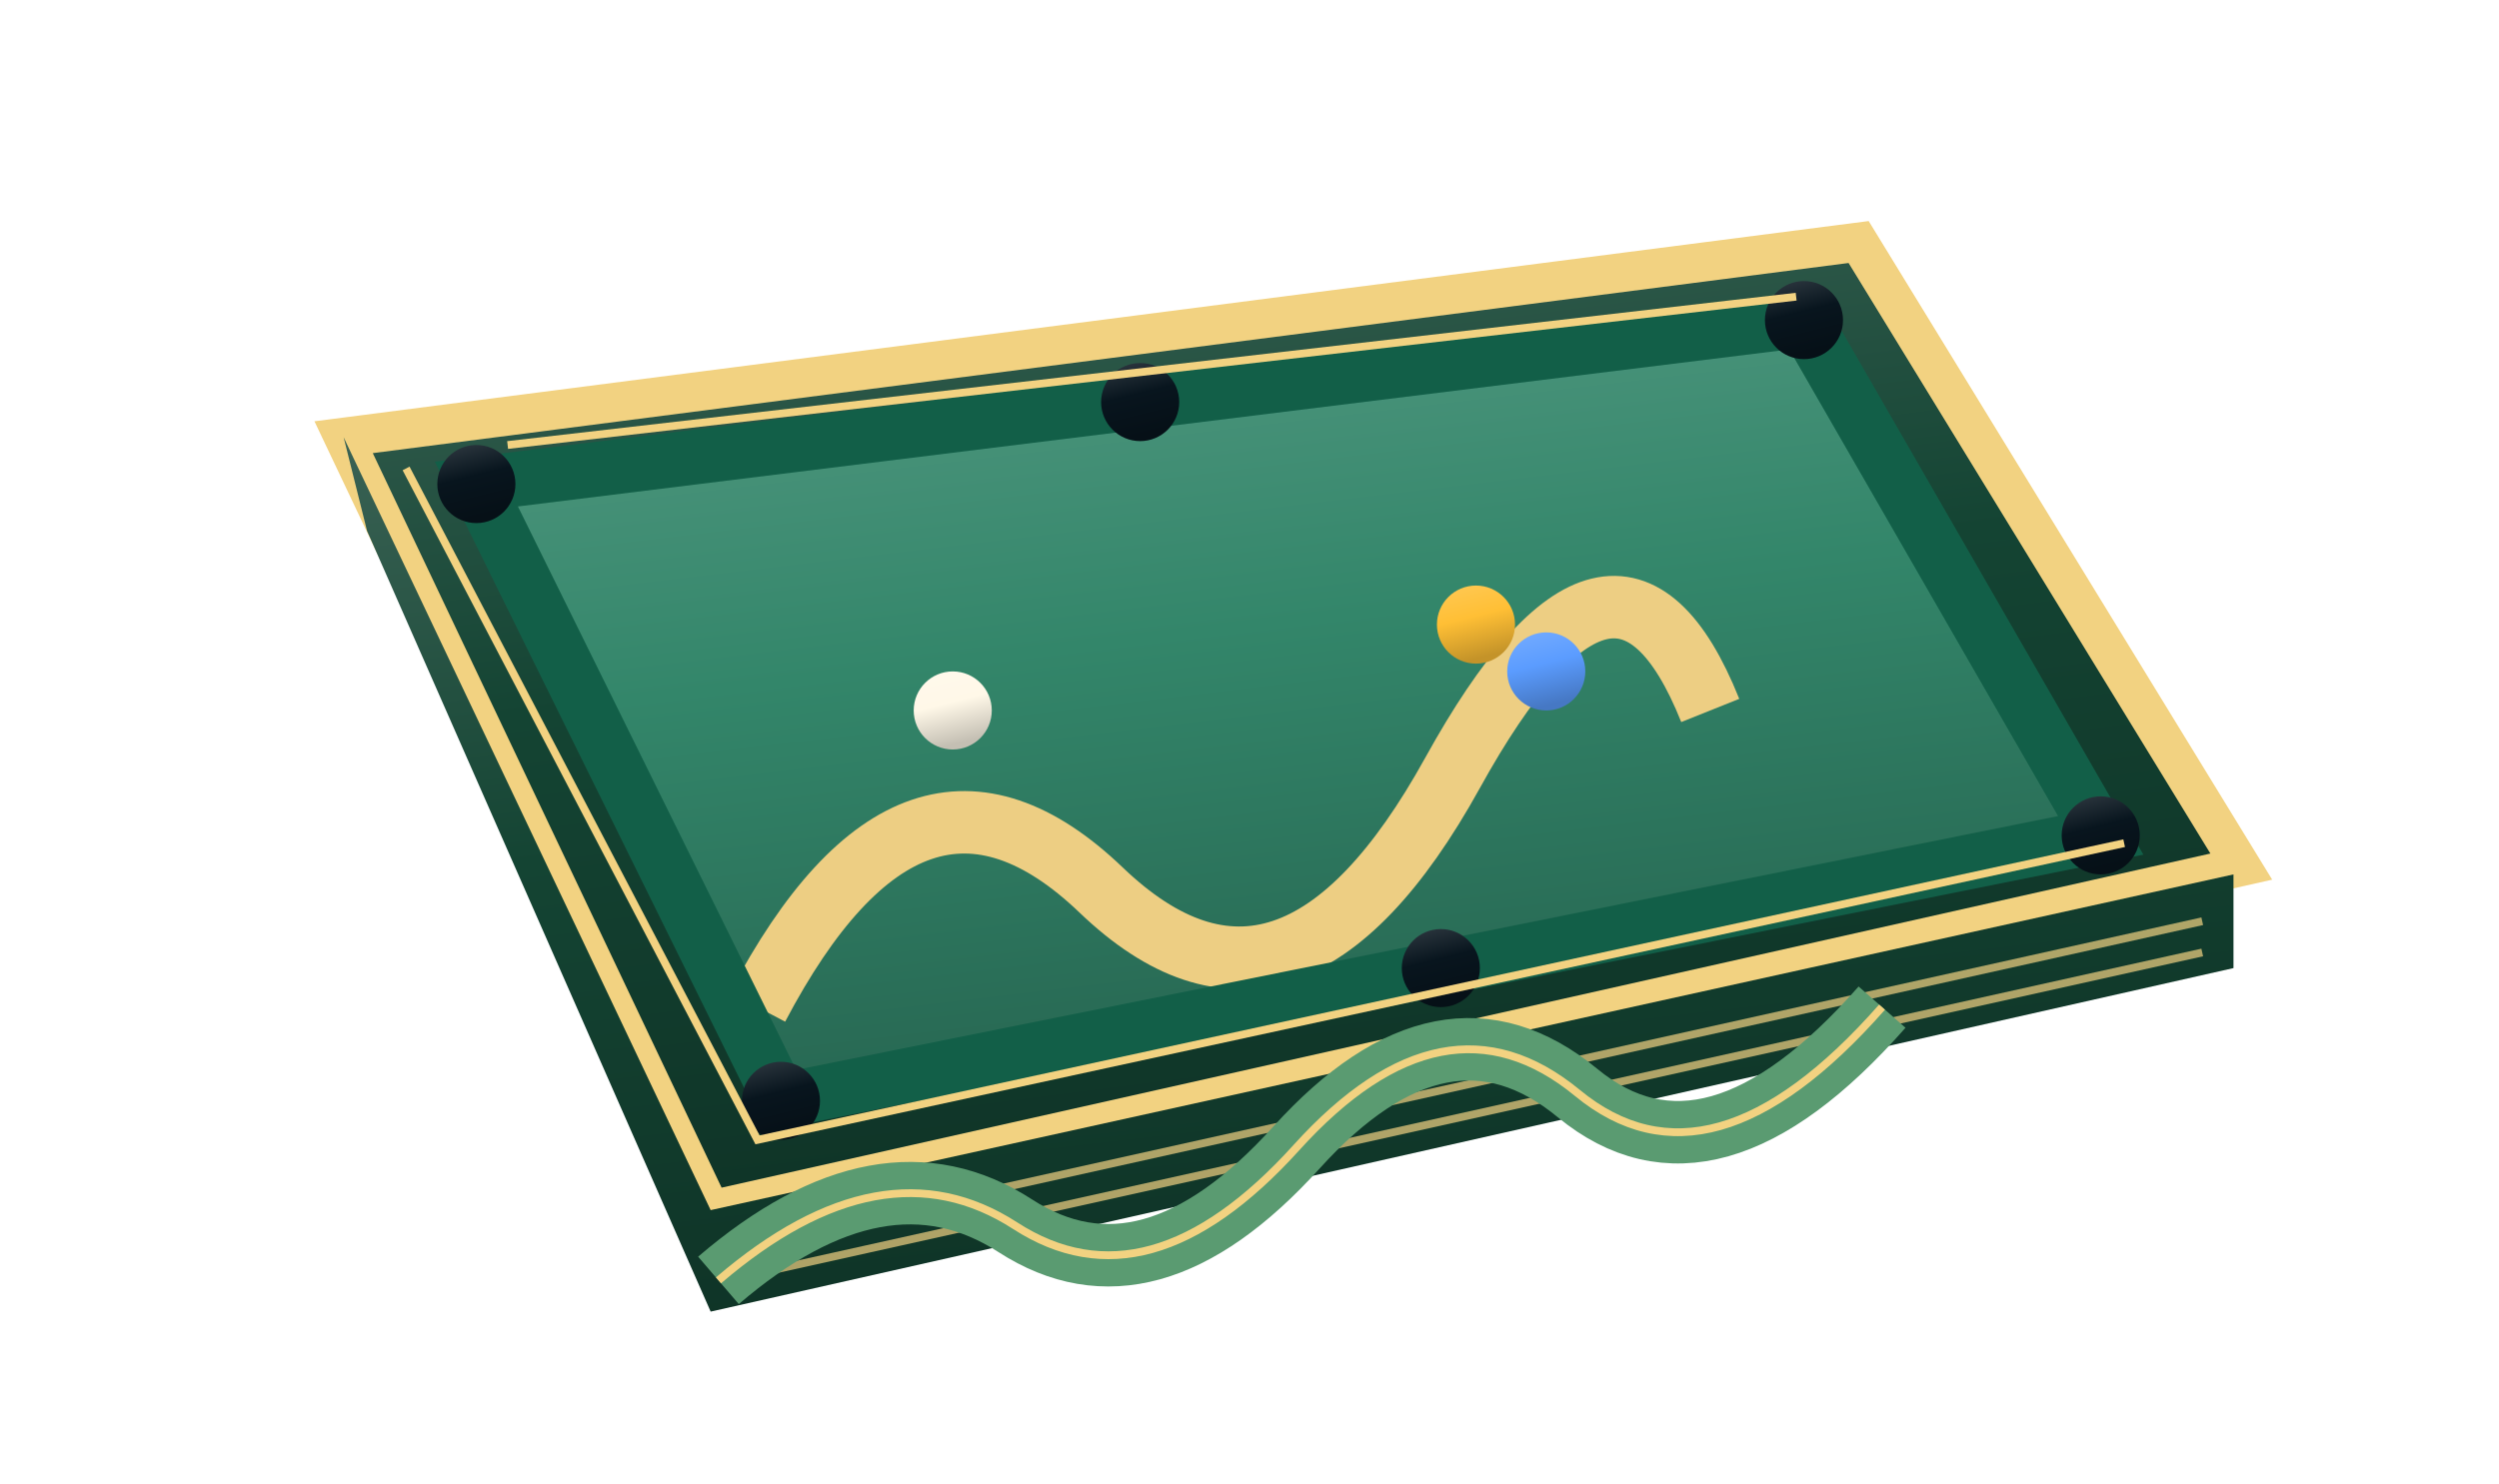
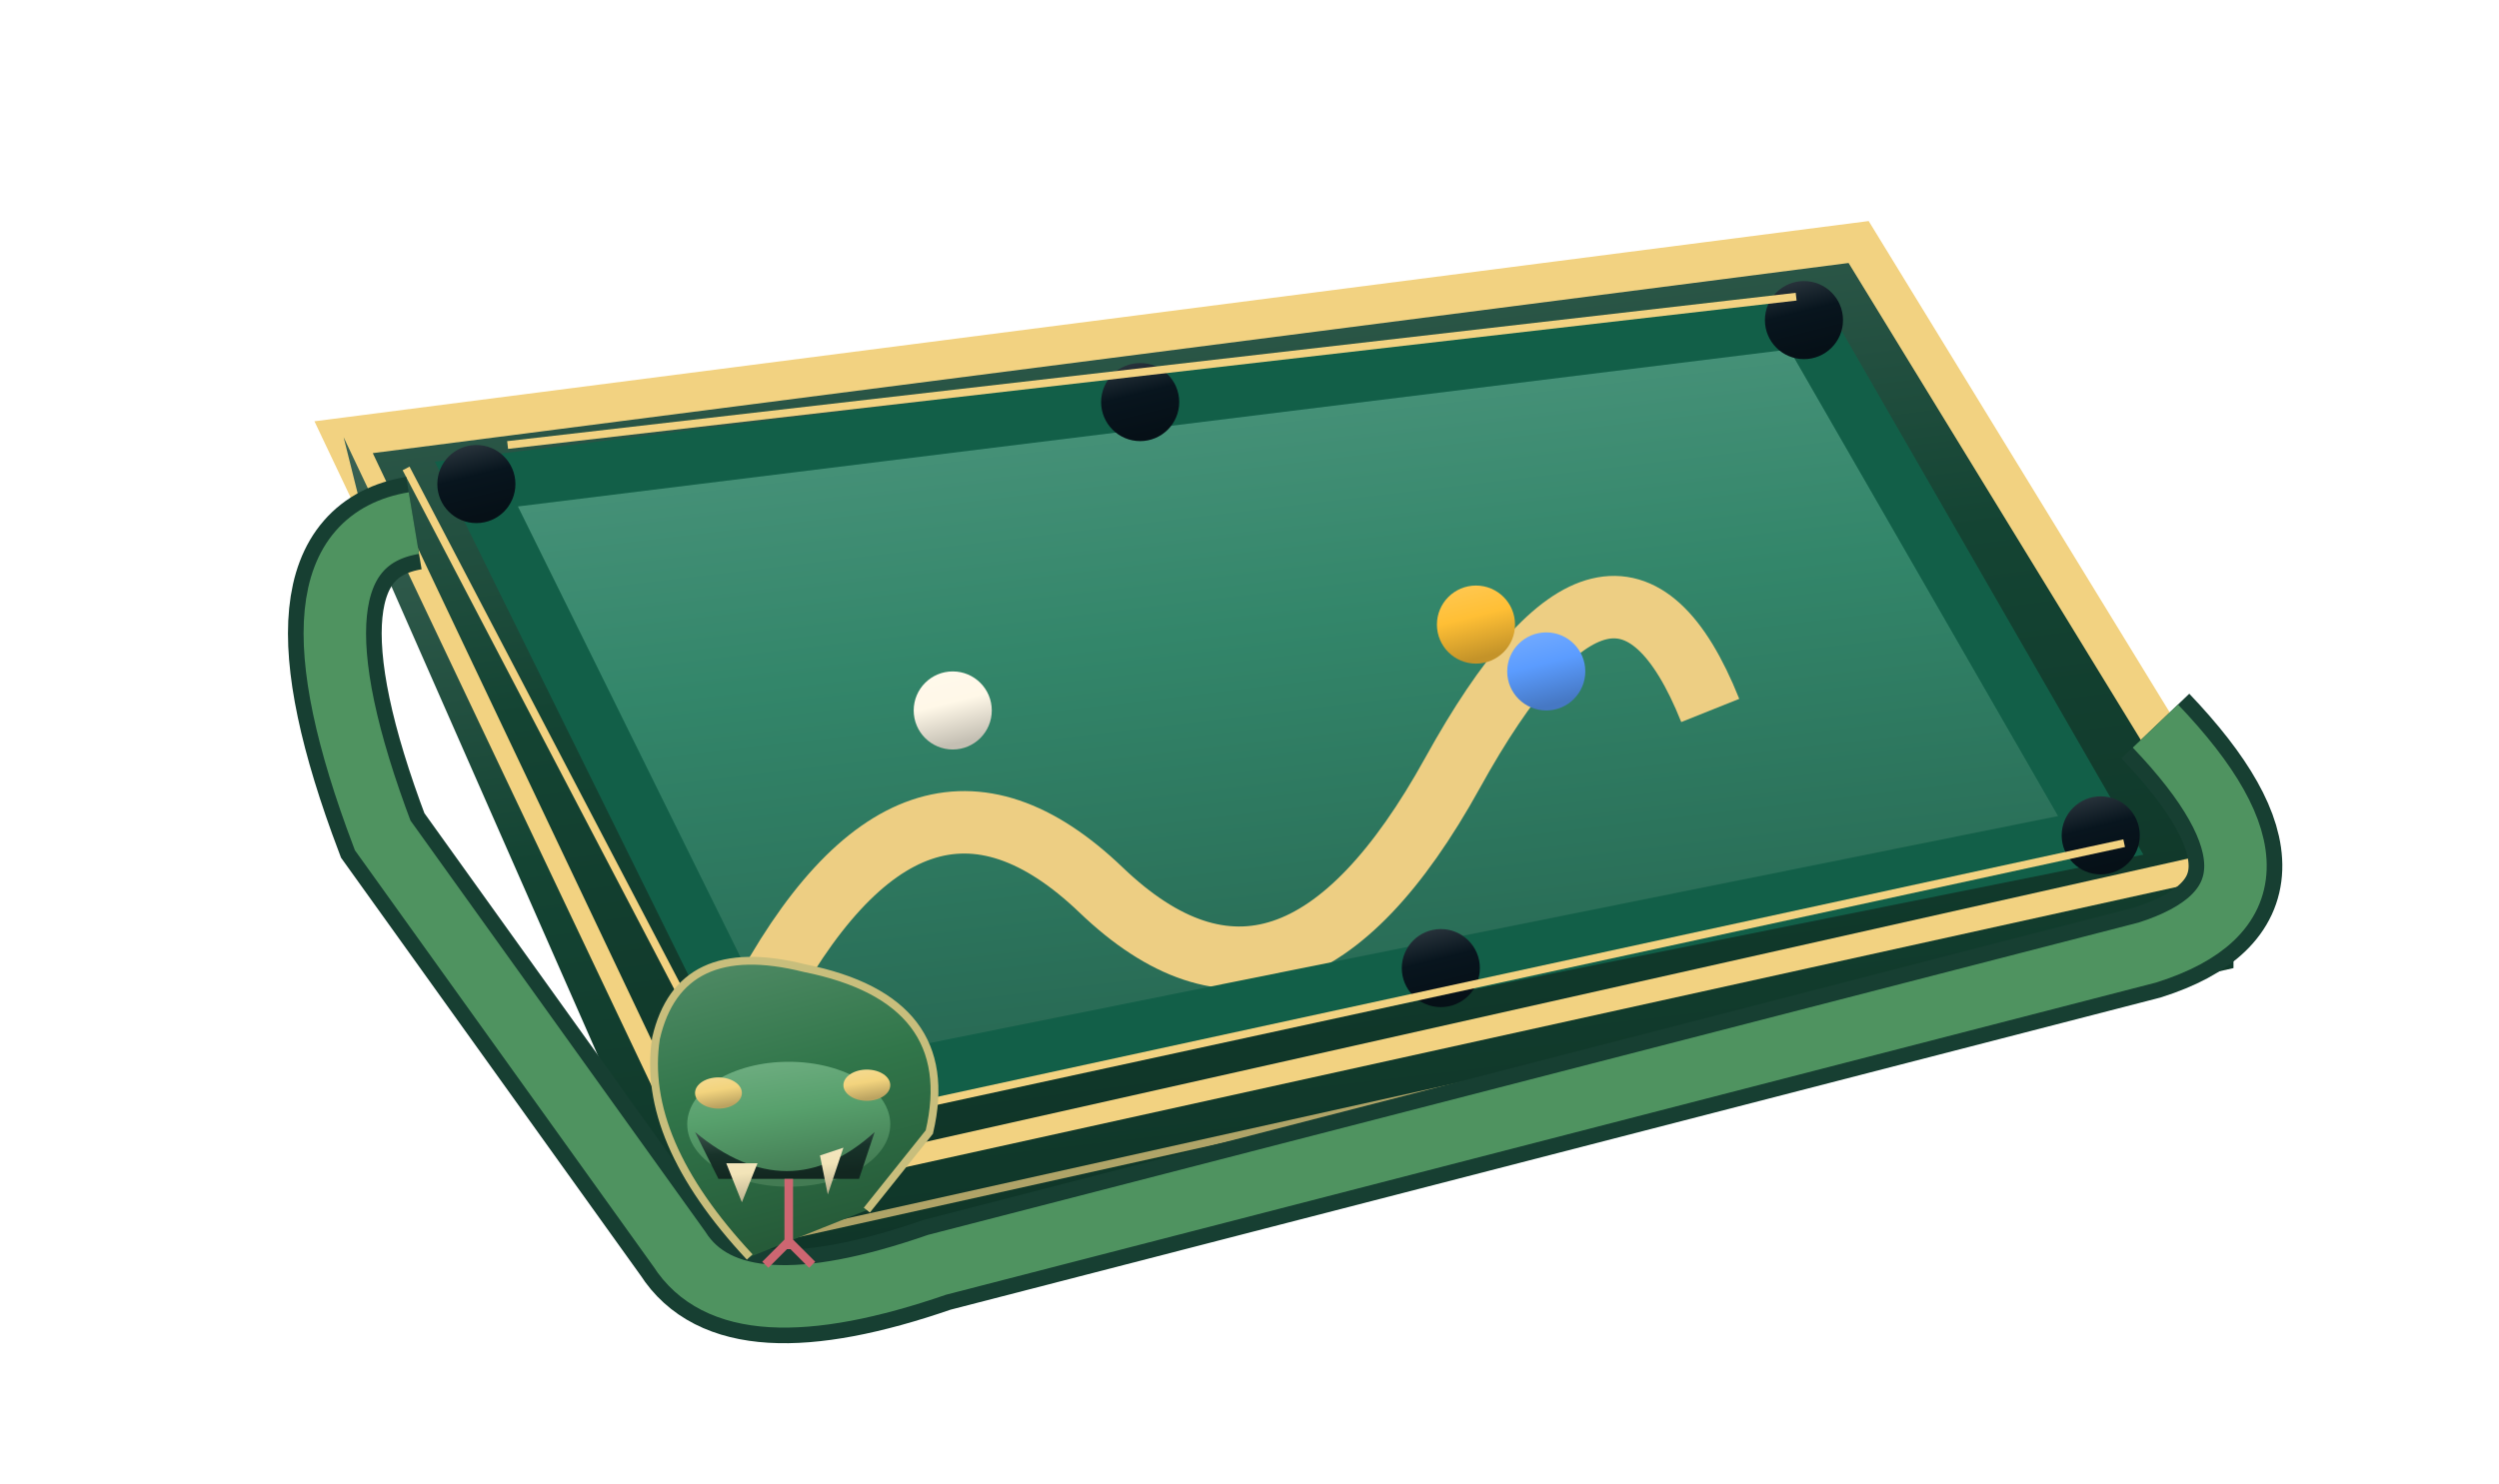
<svg xmlns="http://www.w3.org/2000/svg" viewBox="0 0 320 190" aria-hidden="true">
  <defs>
-     <linearGradient id="art15c0" x1="0" y1="0" x2="0.25" y2="1">
+     <linearGradient id="art2c0" x1="0" y1="0" x2="0.25" y2="1">
      <stop offset="0" stop-color="#3a6254" />
      <stop offset=".48" stop-color="#144433" />
      <stop offset="1" stop-color="#0f3427" />
    </linearGradient>
-     <linearGradient id="art15c1" x1="0" y1="0" x2="0.25" y2="1">
+     <linearGradient id="art2c1" x1="0" y1="0" x2="0.25" y2="1">
      <stop offset="0" stop-color="#f4d995" />
      <stop offset=".48" stop-color="#f2d281" />
      <stop offset="1" stop-color="#baa263" />
    </linearGradient>
-     <linearGradient id="art15c2" x1="0" y1="0" x2="0.25" y2="1">
+     <linearGradient id="art2c2" x1="0" y1="0" x2="0.25" y2="1">
      <stop offset="0" stop-color="#549982" />
      <stop offset=".48" stop-color="#33866a" />
      <stop offset="1" stop-color="#276752" />
    </linearGradient>
-     <linearGradient id="art15c3" x1="0" y1="0" x2="0.25" y2="1">
+     <linearGradient id="art2c3" x1="0" y1="0" x2="0.25" y2="1">
      <stop offset="0" stop-color="#f0d697" />
      <stop offset=".48" stop-color="#edce83" />
      <stop offset="1" stop-color="#b69f65" />
    </linearGradient>
-     <linearGradient id="art15c4" x1="0" y1="0" x2="0.25" y2="1">
+     <linearGradient id="art2c4" x1="0" y1="0" x2="0.25" y2="1">
      <stop offset="0" stop-color="#387965" />
      <stop offset=".48" stop-color="#125f48" />
      <stop offset="1" stop-color="#0e4937" />
    </linearGradient>
-     <linearGradient id="art15c5" x1="0" y1="0" x2="0.25" y2="1">
+     <linearGradient id="art2c5" x1="0" y1="0" x2="0.25" y2="1">
      <stop offset="0" stop-color="#303a42" />
      <stop offset=".48" stop-color="#08151e" />
      <stop offset="1" stop-color="#061017" />
    </linearGradient>
-     <linearGradient id="art15c6" x1="0" y1="0" x2="0.25" y2="1">
+     <linearGradient id="art2c6" x1="0" y1="0" x2="0.25" y2="1">
      <stop offset="0" stop-color="#fff9ec" />
      <stop offset=".48" stop-color="#fff8e8" />
      <stop offset="1" stop-color="#c4bfb3" />
    </linearGradient>
-     <linearGradient id="art15c7" x1="0" y1="0" x2="0.25" y2="1">
+     <linearGradient id="art2c7" x1="0" y1="0" x2="0.25" y2="1">
      <stop offset="0" stop-color="#ffc955" />
      <stop offset=".48" stop-color="#ffbf35" />
      <stop offset="1" stop-color="#c49329" />
    </linearGradient>
-     <linearGradient id="art15c8" x1="0" y1="0" x2="0.25" y2="1">
+     <linearGradient id="art2c8" x1="0" y1="0" x2="0.25" y2="1">
      <stop offset="0" stop-color="#75acff" />
      <stop offset=".48" stop-color="#5b9cff" />
      <stop offset="1" stop-color="#4678c4" />
    </linearGradient>
-     <linearGradient id="art15c9" x1="0" y1="0" x2="0.25" y2="1">
-       <stop offset="0" stop-color="#74ab88" />
-       <stop offset=".48" stop-color="#5a9b71" />
-       <stop offset="1" stop-color="#457757" />
+     <linearGradient id="art2c9" x1="0" y1="0" x2="0.25" y2="1">
+       <stop offset="0" stop-color="#3c5e53" />
+       <stop offset=".48" stop-color="#173f32" />
+       <stop offset="1" stop-color="#123127" />
+     </linearGradient>
+     <linearGradient id="art2c10" x1="0" y1="0" x2="0.25" y2="1">
+       <stop offset="0" stop-color="#6ba479" />
+       <stop offset=".48" stop-color="#4f9360" />
+       <stop offset="1" stop-color="#3d714a" />
+     </linearGradient>
+     <linearGradient id="art2c11" x1="0" y1="0" x2="0.25" y2="1">
+       <stop offset="0" stop-color="#528c67" />
+       <stop offset=".48" stop-color="#31764a" />
+       <stop offset="1" stop-color="#265b39" />
+     </linearGradient>
+     <linearGradient id="art2c12" x1="0" y1="0" x2="0.25" y2="1">
+       <stop offset="0" stop-color="#d1c891" />
+       <stop offset=".48" stop-color="#c8be7c" />
+       <stop offset="1" stop-color="#9a925f" />
+     </linearGradient>
+     <linearGradient id="art2c13" x1="0" y1="0" x2="0.25" y2="1">
+       <stop offset="0" stop-color="#72af84" />
+       <stop offset=".48" stop-color="#57a06c" />
+       <stop offset="1" stop-color="#437b53" />
+     </linearGradient>
+     <linearGradient id="art2c14" x1="0" y1="0" x2="0.25" y2="1">
+       <stop offset="0" stop-color="#3d544c" />
+       <stop offset=".48" stop-color="#18332a" />
+       <stop offset="1" stop-color="#122720" />
+     </linearGradient>
+     <linearGradient id="art2c15" x1="0" y1="0" x2="0.25" y2="1">
+       <stop offset="0" stop-color="#f4e8c3" />
+       <stop offset=".48" stop-color="#f2e4b8" />
+       <stop offset="1" stop-color="#bab08e" />
+     </linearGradient>
+     <linearGradient id="art2c16" x1="0" y1="0" x2="0.25" y2="1">
+       <stop offset="0" stop-color="#f5db93" />
+       <stop offset=".48" stop-color="#f3d47e" />
+       <stop offset="1" stop-color="#bba361" />
+     </linearGradient>
+     <linearGradient id="art2c17" x1="0" y1="0" x2="0.25" y2="1">
+       <stop offset="0" stop-color="#d57e88" />
+       <stop offset=".48" stop-color="#cd6671" />
+       <stop offset="1" stop-color="#9e4f57" />
    </linearGradient>
  </defs>
-   <path d="M44 56 238 31 287 111 91 155Z" fill="url(#art15c0)" stroke="#f2d281" stroke-width="5" />
-   <path d="M61 62 231 41 269 107 100 141Z" fill="url(#art15c2)" />
+   <path d="M44 56 238 31 287 111 91 155Z" fill="url(#art2c0)" stroke="#f2d281" stroke-width="5" />
+   <path d="M61 62 231 41 269 107 100 141Z" fill="url(#art2c2)" />
  <path d="M97 129q20-38 44-15t45-15 33-8" fill="none" stroke="#edce83" stroke-width="8" />
  <path d="M61 62 231 41 269 107 100 141Z" fill="none" stroke="#125f48" stroke-width="7" />
-   <g fill="url(#art15c5)">
+   <g fill="url(#art2c5)">
    <circle cx="61" cy="62" r="5" />
    <circle cx="231" cy="41" r="5" />
    <circle cx="269" cy="107" r="5" />
    <circle cx="100" cy="141" r="5" />
    <circle cx="146" cy="51.5" r="5" />
    <circle cx="184.5" cy="124" r="5" />
  </g>
-   <circle cx="122" cy="91" r="5" fill="url(#art15c6)" />
-   <circle cx="189" cy="80" r="5" fill="url(#art15c7)" />
-   <circle cx="198" cy="86" r="5" fill="url(#art15c8)" />
-   <path d="M47 68 91 168 286 124 286 112 91 155 44 56Z" fill="url(#art15c0)" />
+   <circle cx="122" cy="91" r="5" fill="url(#art2c6)" />
+   <circle cx="189" cy="80" r="5" fill="url(#art2c7)" />
+   <circle cx="198" cy="86" r="5" fill="url(#art2c8)" />
+   <path d="M47 68 91 168 286 124 286 112 91 155 44 56Z" fill="url(#art2c0)" />
  <path d="M93 160 282 118 M93 164 282 122" fill="none" stroke="#f2d281" stroke-width="1" opacity=".7" />
  <path d="M52 60 97 146 272 108 M65 57 230 38" fill="none" stroke="#f2d281" stroke-width="1" />
-   <path d="M92 164 Q113 146 130 157 T166 147 T202 140 T241 129" fill="none" stroke="#5a9b71" stroke-width="8" />
-   <path d="M92 164 Q113 146 130 157 T166 147 T202 140 T241 129" fill="none" stroke="#f2d281" stroke-width="1" />
+   <path d="M53 67 Q35 70 49 107L87 160Q94 171 120 162L275 122Q297 115 276 93" fill="none" stroke="#173f32" stroke-width="12" />
+   <path d="M53 67Q35 70 49 107L87 160Q94 171 120 162L275 122Q297 115 276 93" fill="none" stroke="#4f9360" stroke-width="8" />
+   <path d="M96 161Q82 146 84 133Q87 120 103 124Q123 128 119 145L111 155" fill="url(#art2c11)" stroke="#c8be7c" stroke-width="1" />
+   <ellipse cx="101" cy="144" rx="13" ry="8" fill="url(#art2c13)" />
+   <path d="M89 145Q101 155 112 145L110 151L92 151Z" fill="url(#art2c14)" />
+   <path d="M93 149l2 5 2-5m8-1 1 5 2-6" fill="url(#art2c15)" />
+   <ellipse cx="92" cy="140" rx="3" ry="2" fill="url(#art2c16)" />
+   <ellipse cx="111" cy="139" rx="3" ry="2" fill="url(#art2c16)" />
+   <path d="M101 151v9m0-1-3 3m3-3 3 3" stroke="#cd6671" fill="none" stroke-width="1.1" />
</svg>
